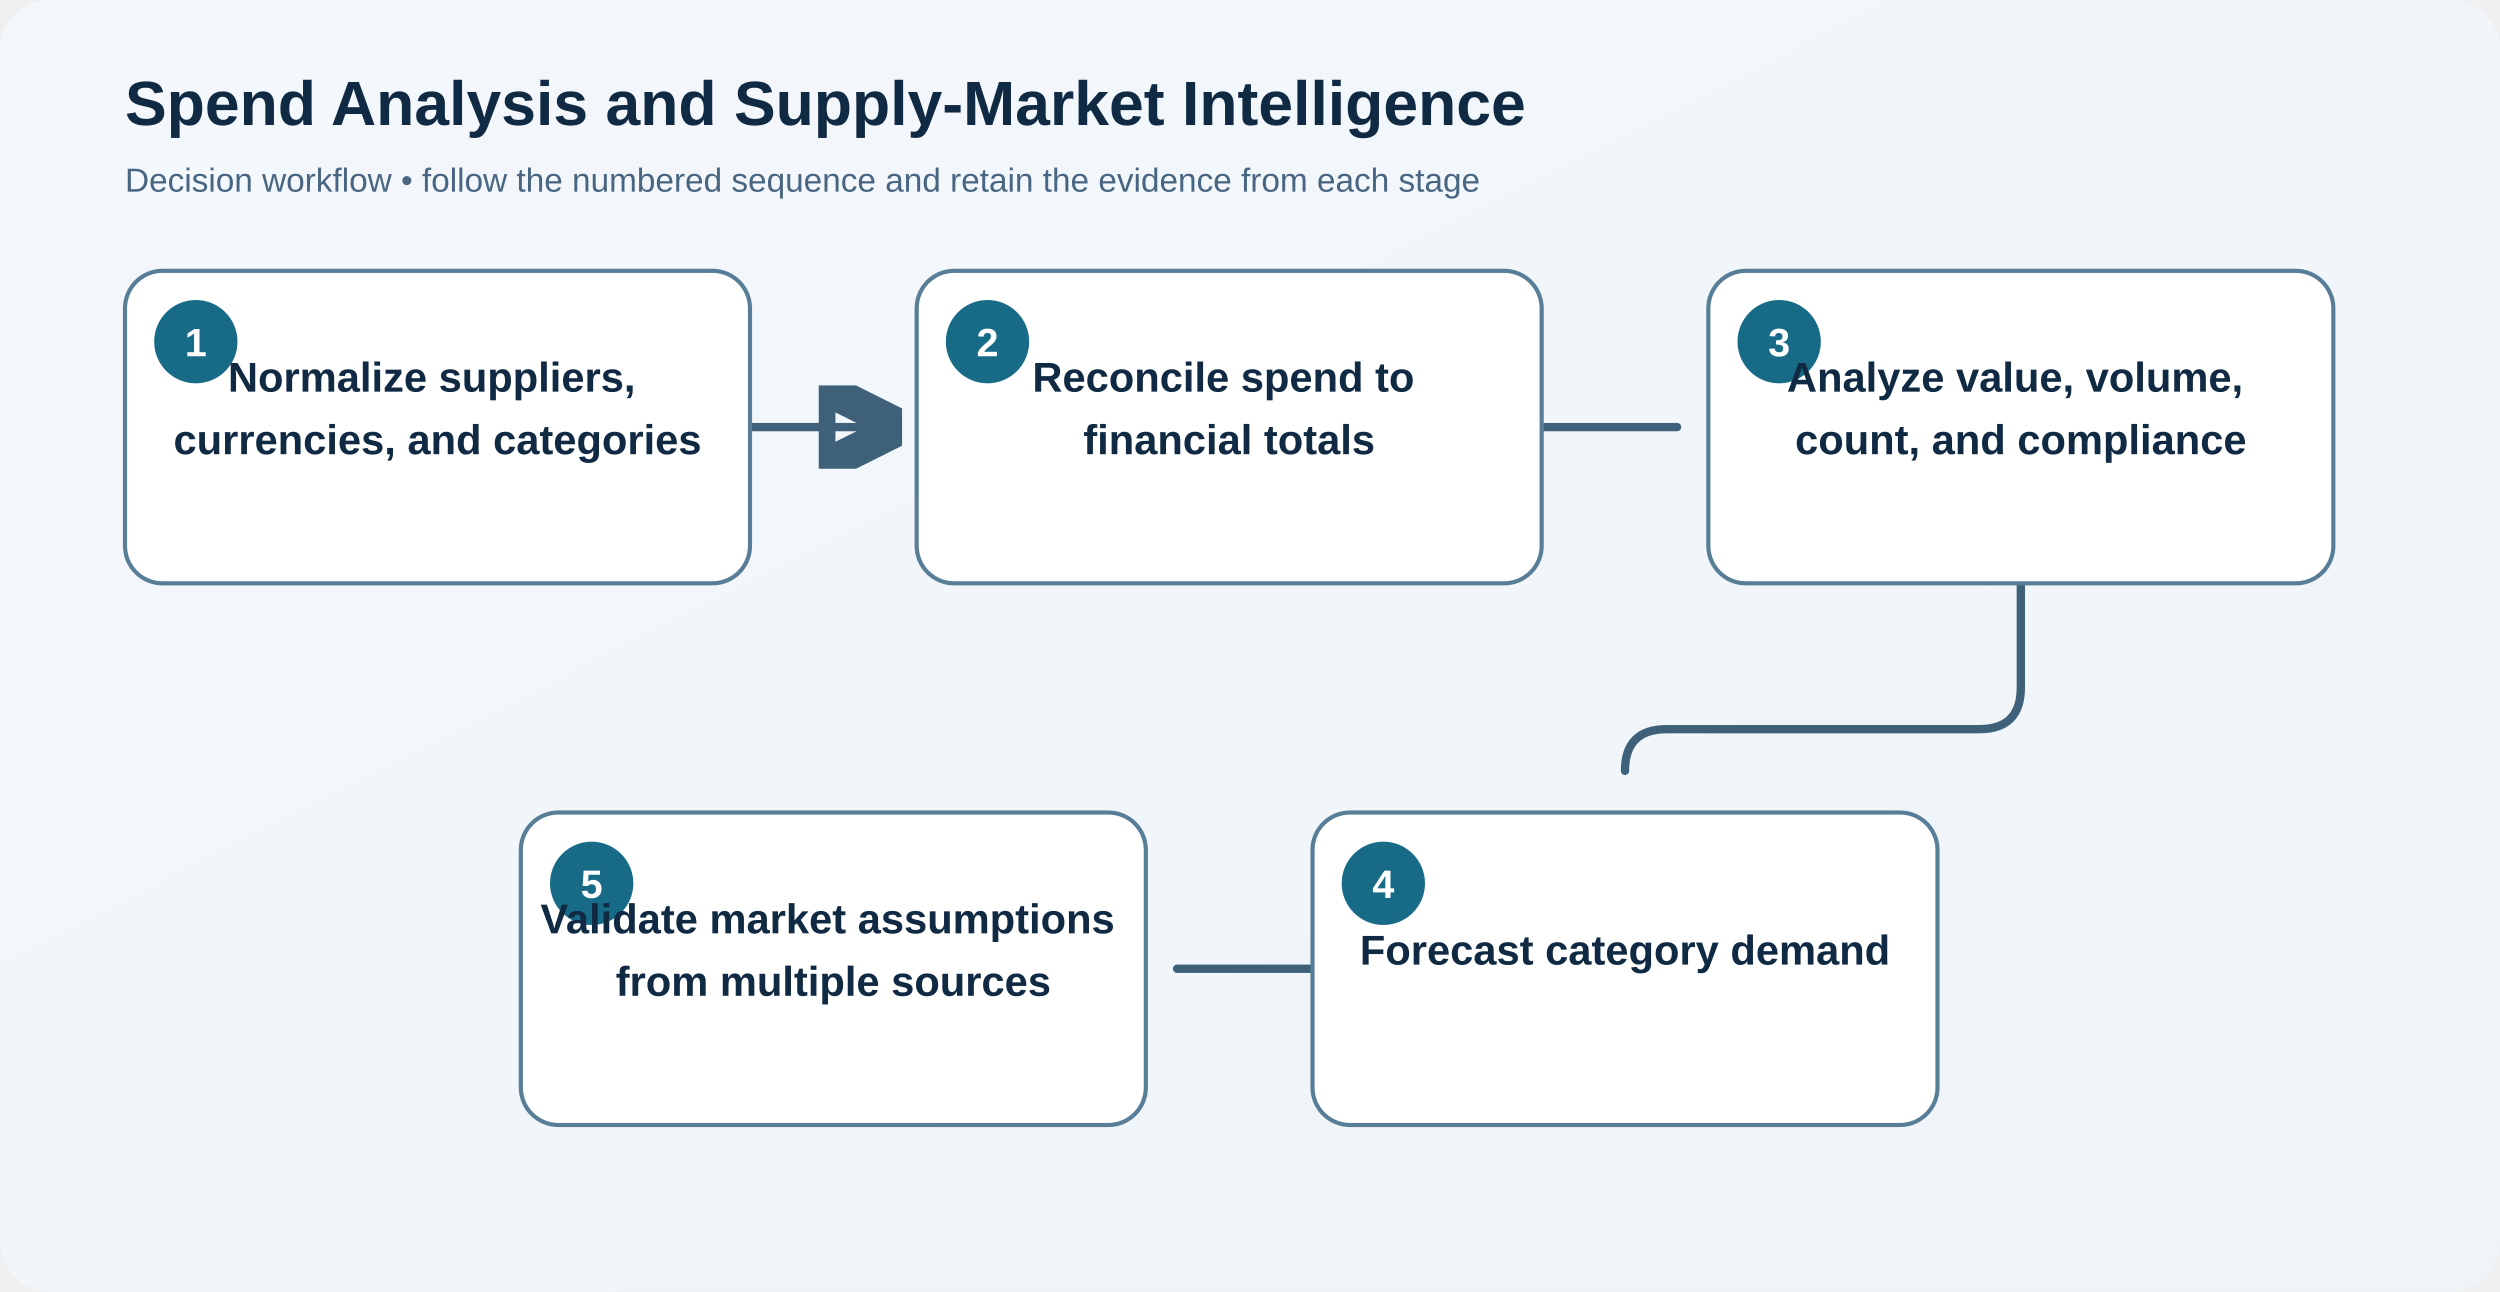
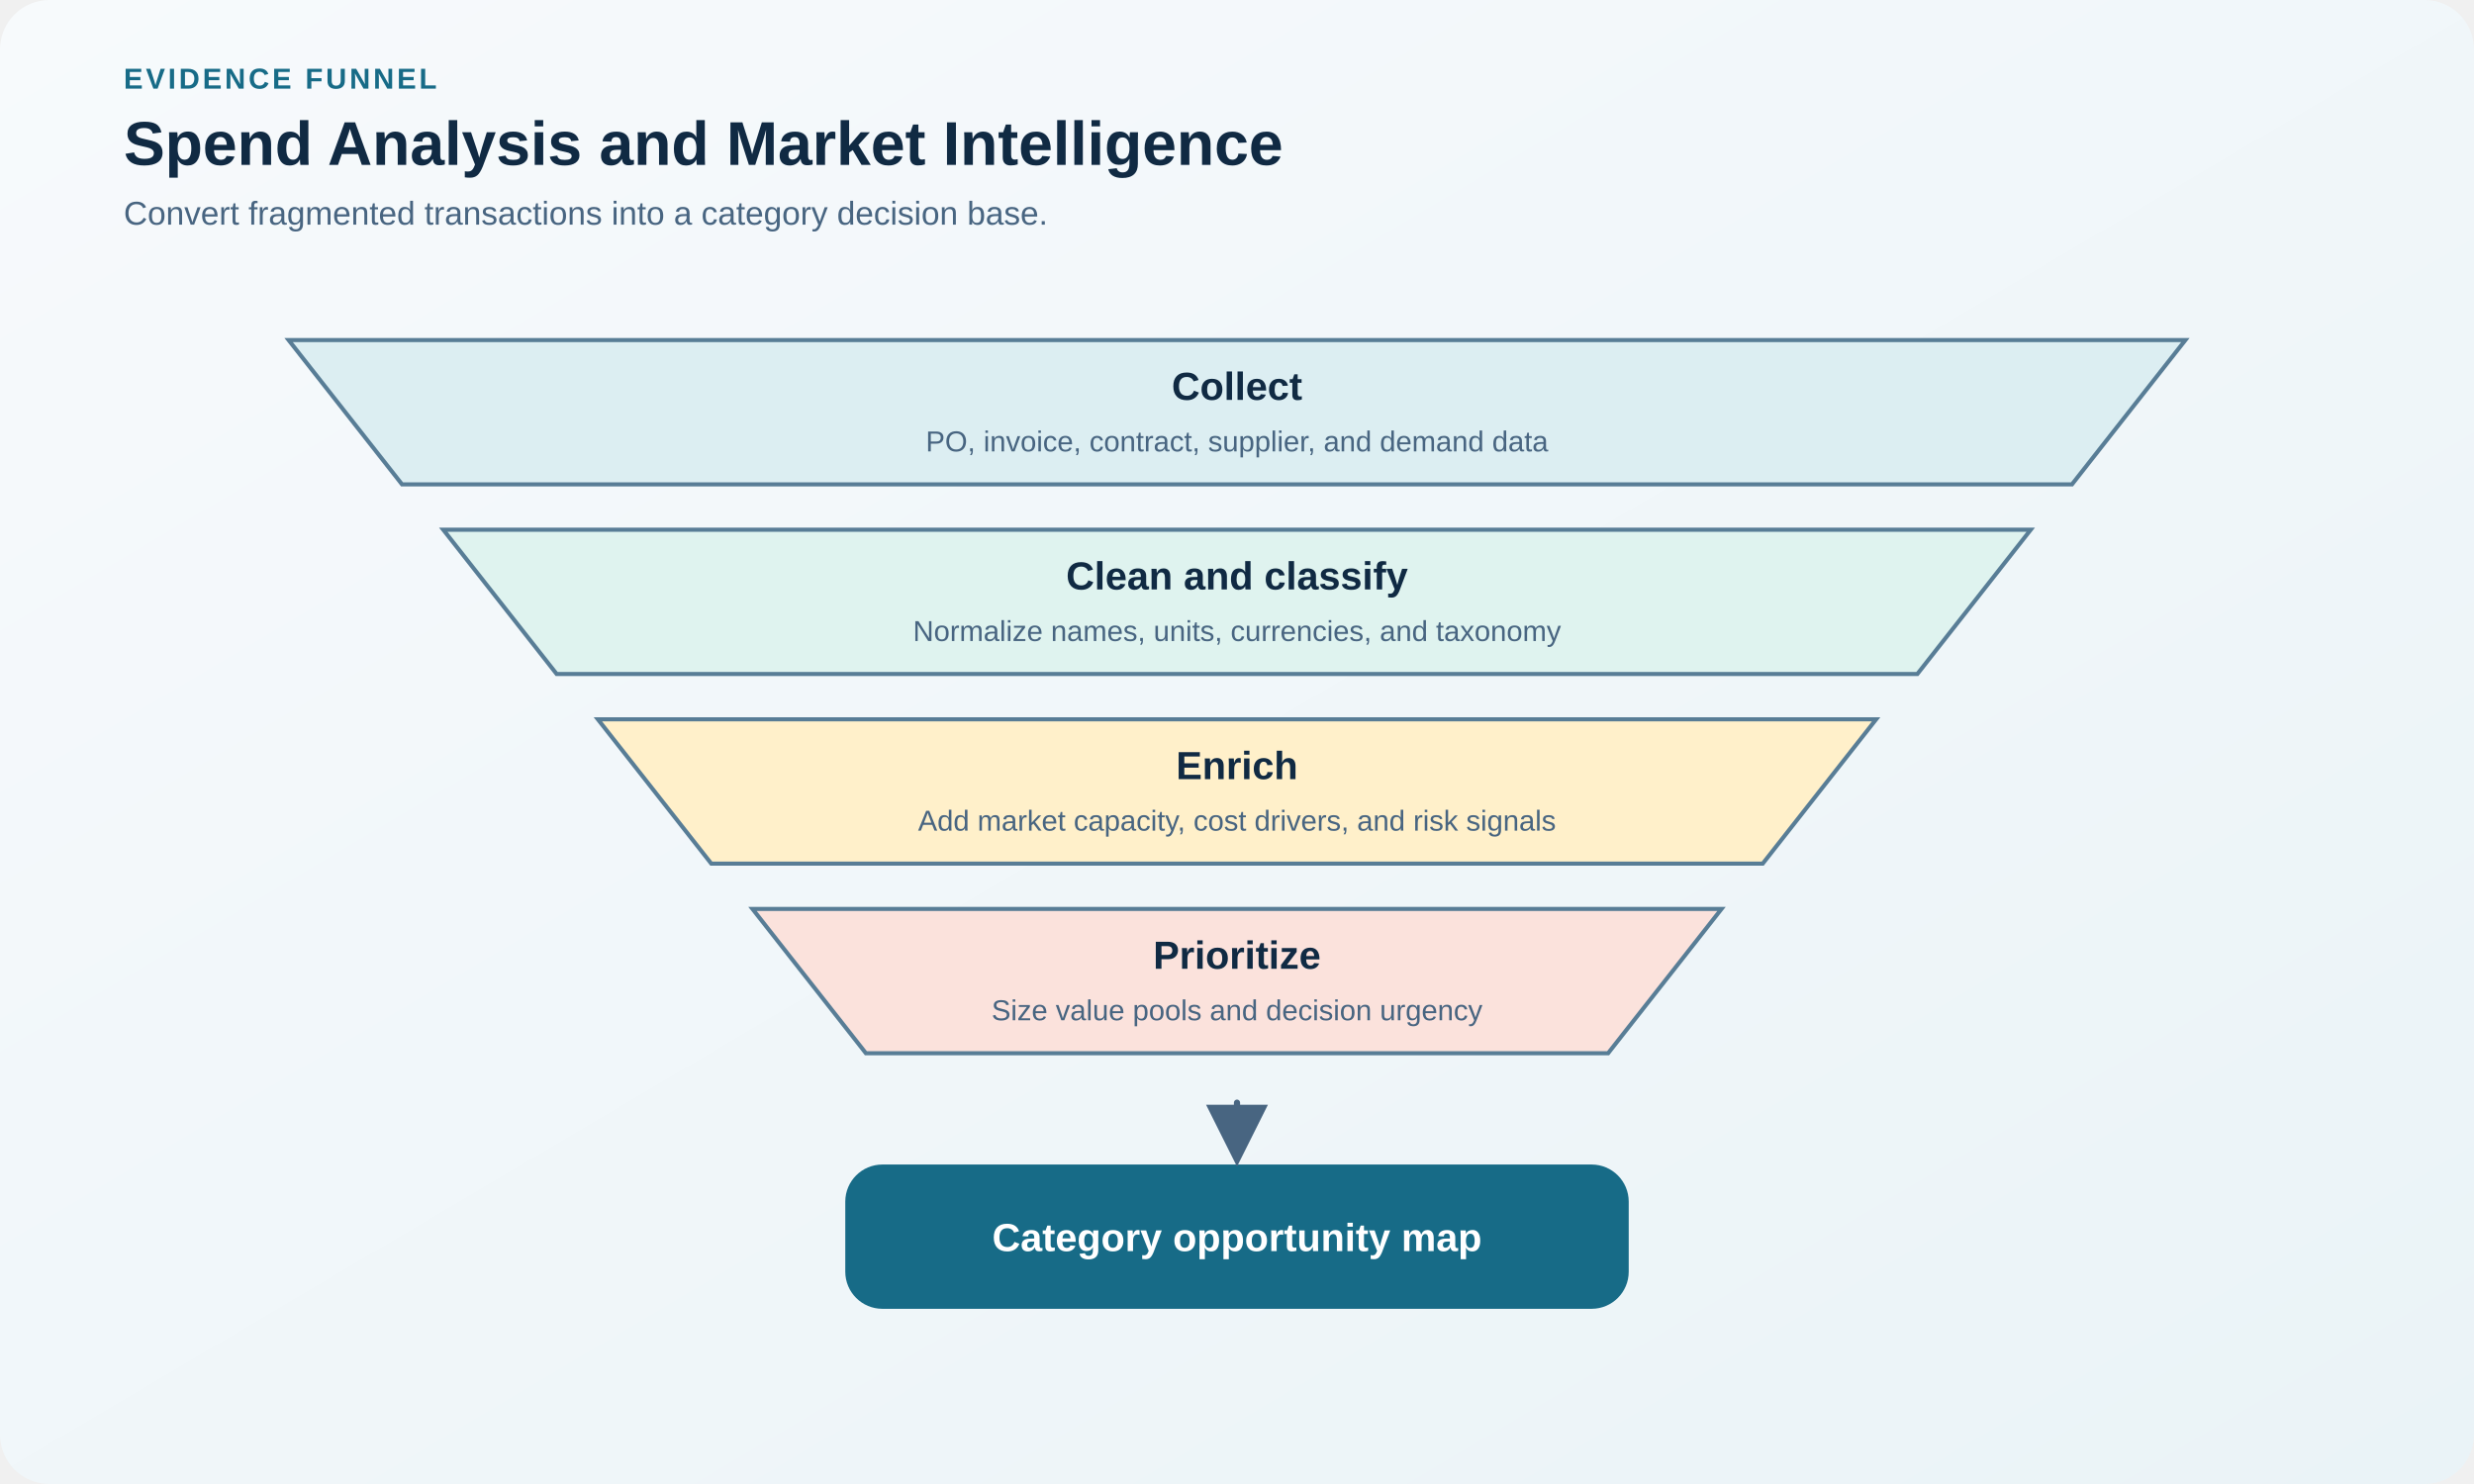
- <svg xmlns="http://www.w3.org/2000/svg" width="1200" height="620" viewBox="0 0 1200 620" role="img" aria-labelledby="title desc">
+ <svg xmlns="http://www.w3.org/2000/svg" width="1200" height="720" viewBox="0 0 1200 720" role="img" aria-labelledby="title desc">
  <defs>
    <linearGradient id="bg" x1="0" x2="1" y1="0" y2="1">
-       <stop offset="0" stop-color="#f4f8fc" />
-       <stop offset="1" stop-color="#eef4f8" />
+       <stop offset="0" stop-color="#f7fafc" />
+       <stop offset="1" stop-color="#eaf3f7" />
    </linearGradient>
    <marker id="arrow" markerWidth="10" markerHeight="10" refX="8" refY="5" orient="auto">
-       <path d="M0 0 L10 5 L0 10 Z" fill="#3e6078" />
+       <path d="M0 0 L10 5 L0 10 Z" fill="#486581" />
    </marker>
  </defs>
-   <style>text{font-family:Arial,Helvetica,sans-serif}.heading{font-size:30px;font-weight:700;fill:#102a43}.sub{font-size:16px;fill:#486581}.label{font-size:20px;font-weight:700;fill:#102a43}.num{font-size:19px;font-weight:700;fill:#fff}g rect{fill:#fff;stroke:#587d96;stroke-width:2}g circle{fill:#176b87}path{fill:none;stroke:#3e6078;stroke-width:4;stroke-linecap:round;stroke-linejoin:round;marker-end:url(#arrow)}</style>
-   <rect width="1200" height="620" rx="24" fill="url(#bg)" />
-   <text class="heading" x="60" y="60">Spend Analysis and Supply-Market Intelligence</text>
-   <text class="sub" x="60" y="92">Decision workflow • follow the numbered sequence and retain the evidence from each stage</text>
-   <path d="M360 205 H425" />
-   <path d="M740 205 H805" />
-   <path d="M970 280 V330 Q970 350 950 350 H800 Q780 350 780 370" />
-   <path d="M630 465 H565" />
-   <g>
-     <rect x="60" y="130" width="300" height="150" rx="18" />
-     <circle cx="94" cy="164" r="20" />
-     <text class="num" x="94" y="171" text-anchor="middle">1</text>
-     <text class="label" text-anchor="middle">
-       <tspan x="210" y="188">Normalize suppliers,</tspan>
-       <tspan x="210" y="218">currencies, and categories</tspan>
-     </text>
-   </g>
-   <g>
-     <rect x="440" y="130" width="300" height="150" rx="18" />
-     <circle cx="474" cy="164" r="20" />
-     <text class="num" x="474" y="171" text-anchor="middle">2</text>
-     <text class="label" text-anchor="middle">
-       <tspan x="590" y="188">Reconcile spend to</tspan>
-       <tspan x="590" y="218">financial totals</tspan>
-     </text>
-   </g>
-   <g>
-     <rect x="820" y="130" width="300" height="150" rx="18" />
-     <circle cx="854" cy="164" r="20" />
-     <text class="num" x="854" y="171" text-anchor="middle">3</text>
-     <text class="label" text-anchor="middle">
-       <tspan x="970" y="188">Analyze value, volume,</tspan>
-       <tspan x="970" y="218">count, and compliance</tspan>
-     </text>
-   </g>
-   <g>
-     <rect x="630" y="390" width="300" height="150" rx="18" />
-     <circle cx="664" cy="424" r="20" />
-     <text class="num" x="664" y="431" text-anchor="middle">4</text>
-     <text class="label" text-anchor="middle">
-       <tspan x="780" y="463">Forecast category demand</tspan>
-     </text>
-   </g>
-   <g>
-     <rect x="250" y="390" width="300" height="150" rx="18" />
-     <circle cx="284" cy="424" r="20" />
-     <text class="num" x="284" y="431" text-anchor="middle">5</text>
-     <text class="label" text-anchor="middle">
-       <tspan x="400" y="448">Validate market assumptions</tspan>
-       <tspan x="400" y="478">from multiple sources</tspan>
-     </text>
-   </g>
+   <style>text{font-family:Arial,Helvetica,sans-serif}.title{font-size:30px;font-weight:700;fill:#102a43}.eyebrow{font-size:14px;font-weight:700;letter-spacing:1.4px;fill:#176b87}.subtitle{font-size:16px;fill:#486581}.label{font-size:19px;font-weight:700;fill:#102a43}.barlabel{font-size:15px;font-weight:700;fill:#fff}.body{font-size:16px;fill:#243b53}.small{font-size:14px;fill:#486581}.metric{font-size:24px;font-weight:700;fill:#176b87}.white{fill:#fff}.line{fill:none;stroke:#587d96;stroke-width:3;stroke-linecap:round;stroke-linejoin:round}.arrow{fill:none;stroke:#486581;stroke-width:3;stroke-linecap:round;marker-end:url(#arrow)}</style>
+   <rect width="1200" height="720" rx="24" fill="url(#bg)" />
+   <text x="60" y="43" class="eyebrow" text-anchor="start">
+     <tspan x="60" y="43">EVIDENCE FUNNEL</tspan>
+   </text>
+   <text x="60" y="80" class="title" text-anchor="start">
+     <tspan x="60" y="80">Spend Analysis and Market Intelligence</tspan>
+   </text>
+   <text x="60" y="109" class="subtitle" text-anchor="start">
+     <tspan x="60" y="109">Convert fragmented transactions into a category decision base.</tspan>
+   </text>
+   <polygon points="140,165 1060,165 1005,235 195,235" fill="#dceef2" stroke="#587d96" stroke-width="2" />
+   <text x="600" y="194" class="label" text-anchor="middle">
+     <tspan x="600" y="194">Collect</tspan>
+   </text>
+   <text x="600" y="219" class="small" text-anchor="middle">
+     <tspan x="600" y="219">PO, invoice, contract, supplier, and demand data</tspan>
+   </text>
+   <polygon points="215,257 985,257 930,327 270,327" fill="#dff3ef" stroke="#587d96" stroke-width="2" />
+   <text x="600" y="286" class="label" text-anchor="middle">
+     <tspan x="600" y="286">Clean and classify</tspan>
+   </text>
+   <text x="600" y="311" class="small" text-anchor="middle">
+     <tspan x="600" y="311">Normalize names, units, currencies, and taxonomy</tspan>
+   </text>
+   <polygon points="290,349 910,349 855,419 345,419" fill="#fff0ca" stroke="#587d96" stroke-width="2" />
+   <text x="600" y="378" class="label" text-anchor="middle">
+     <tspan x="600" y="378">Enrich</tspan>
+   </text>
+   <text x="600" y="403" class="small" text-anchor="middle">
+     <tspan x="600" y="403">Add market capacity, cost drivers, and risk signals</tspan>
+   </text>
+   <polygon points="365,441 835,441 780,511 420,511" fill="#fbe2dc" stroke="#587d96" stroke-width="2" />
+   <text x="600" y="470" class="label" text-anchor="middle">
+     <tspan x="600" y="470">Prioritize</tspan>
+   </text>
+   <text x="600" y="495" class="small" text-anchor="middle">
+     <tspan x="600" y="495">Size value pools and decision urgency</tspan>
+   </text>
+   <rect x="410" y="565" width="380" height="70" rx="18" fill="#176b87" />
+   <text x="600" y="607" class="label white" text-anchor="middle">
+     <tspan x="600" y="607">Category opportunity map</tspan>
+   </text>
+   <path d="M600 535 V560" class="arrow" />
</svg>
